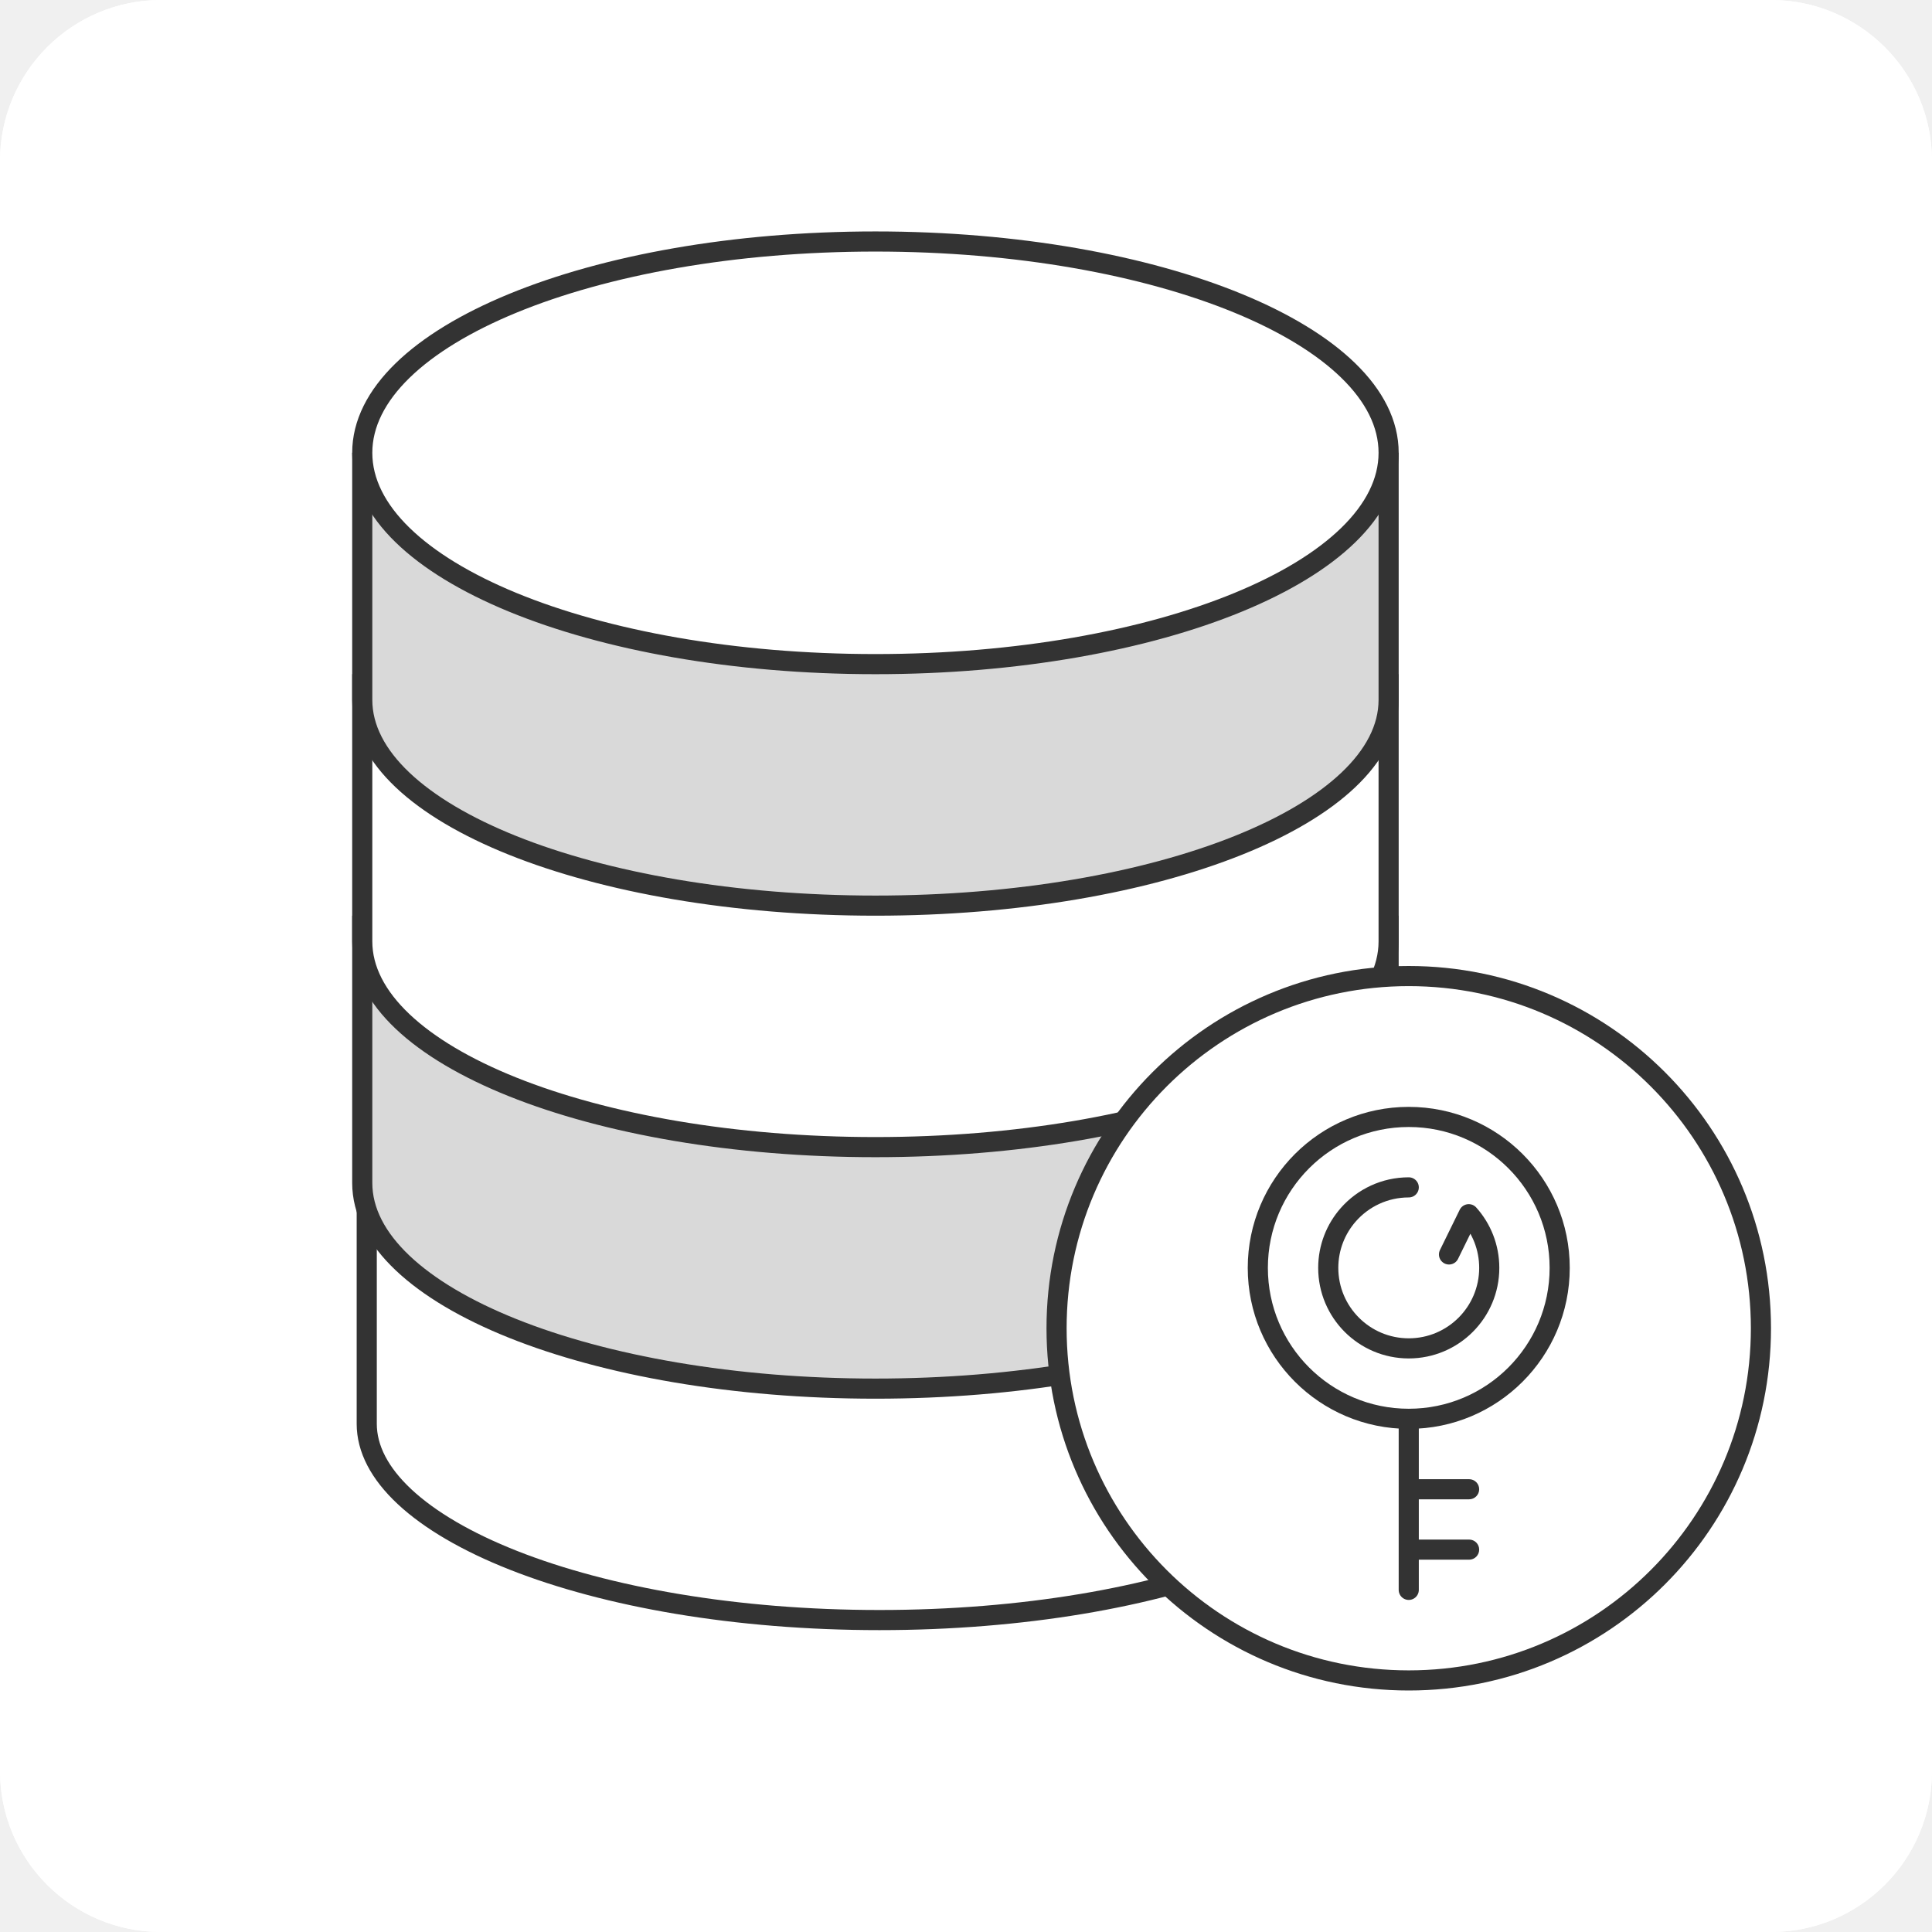
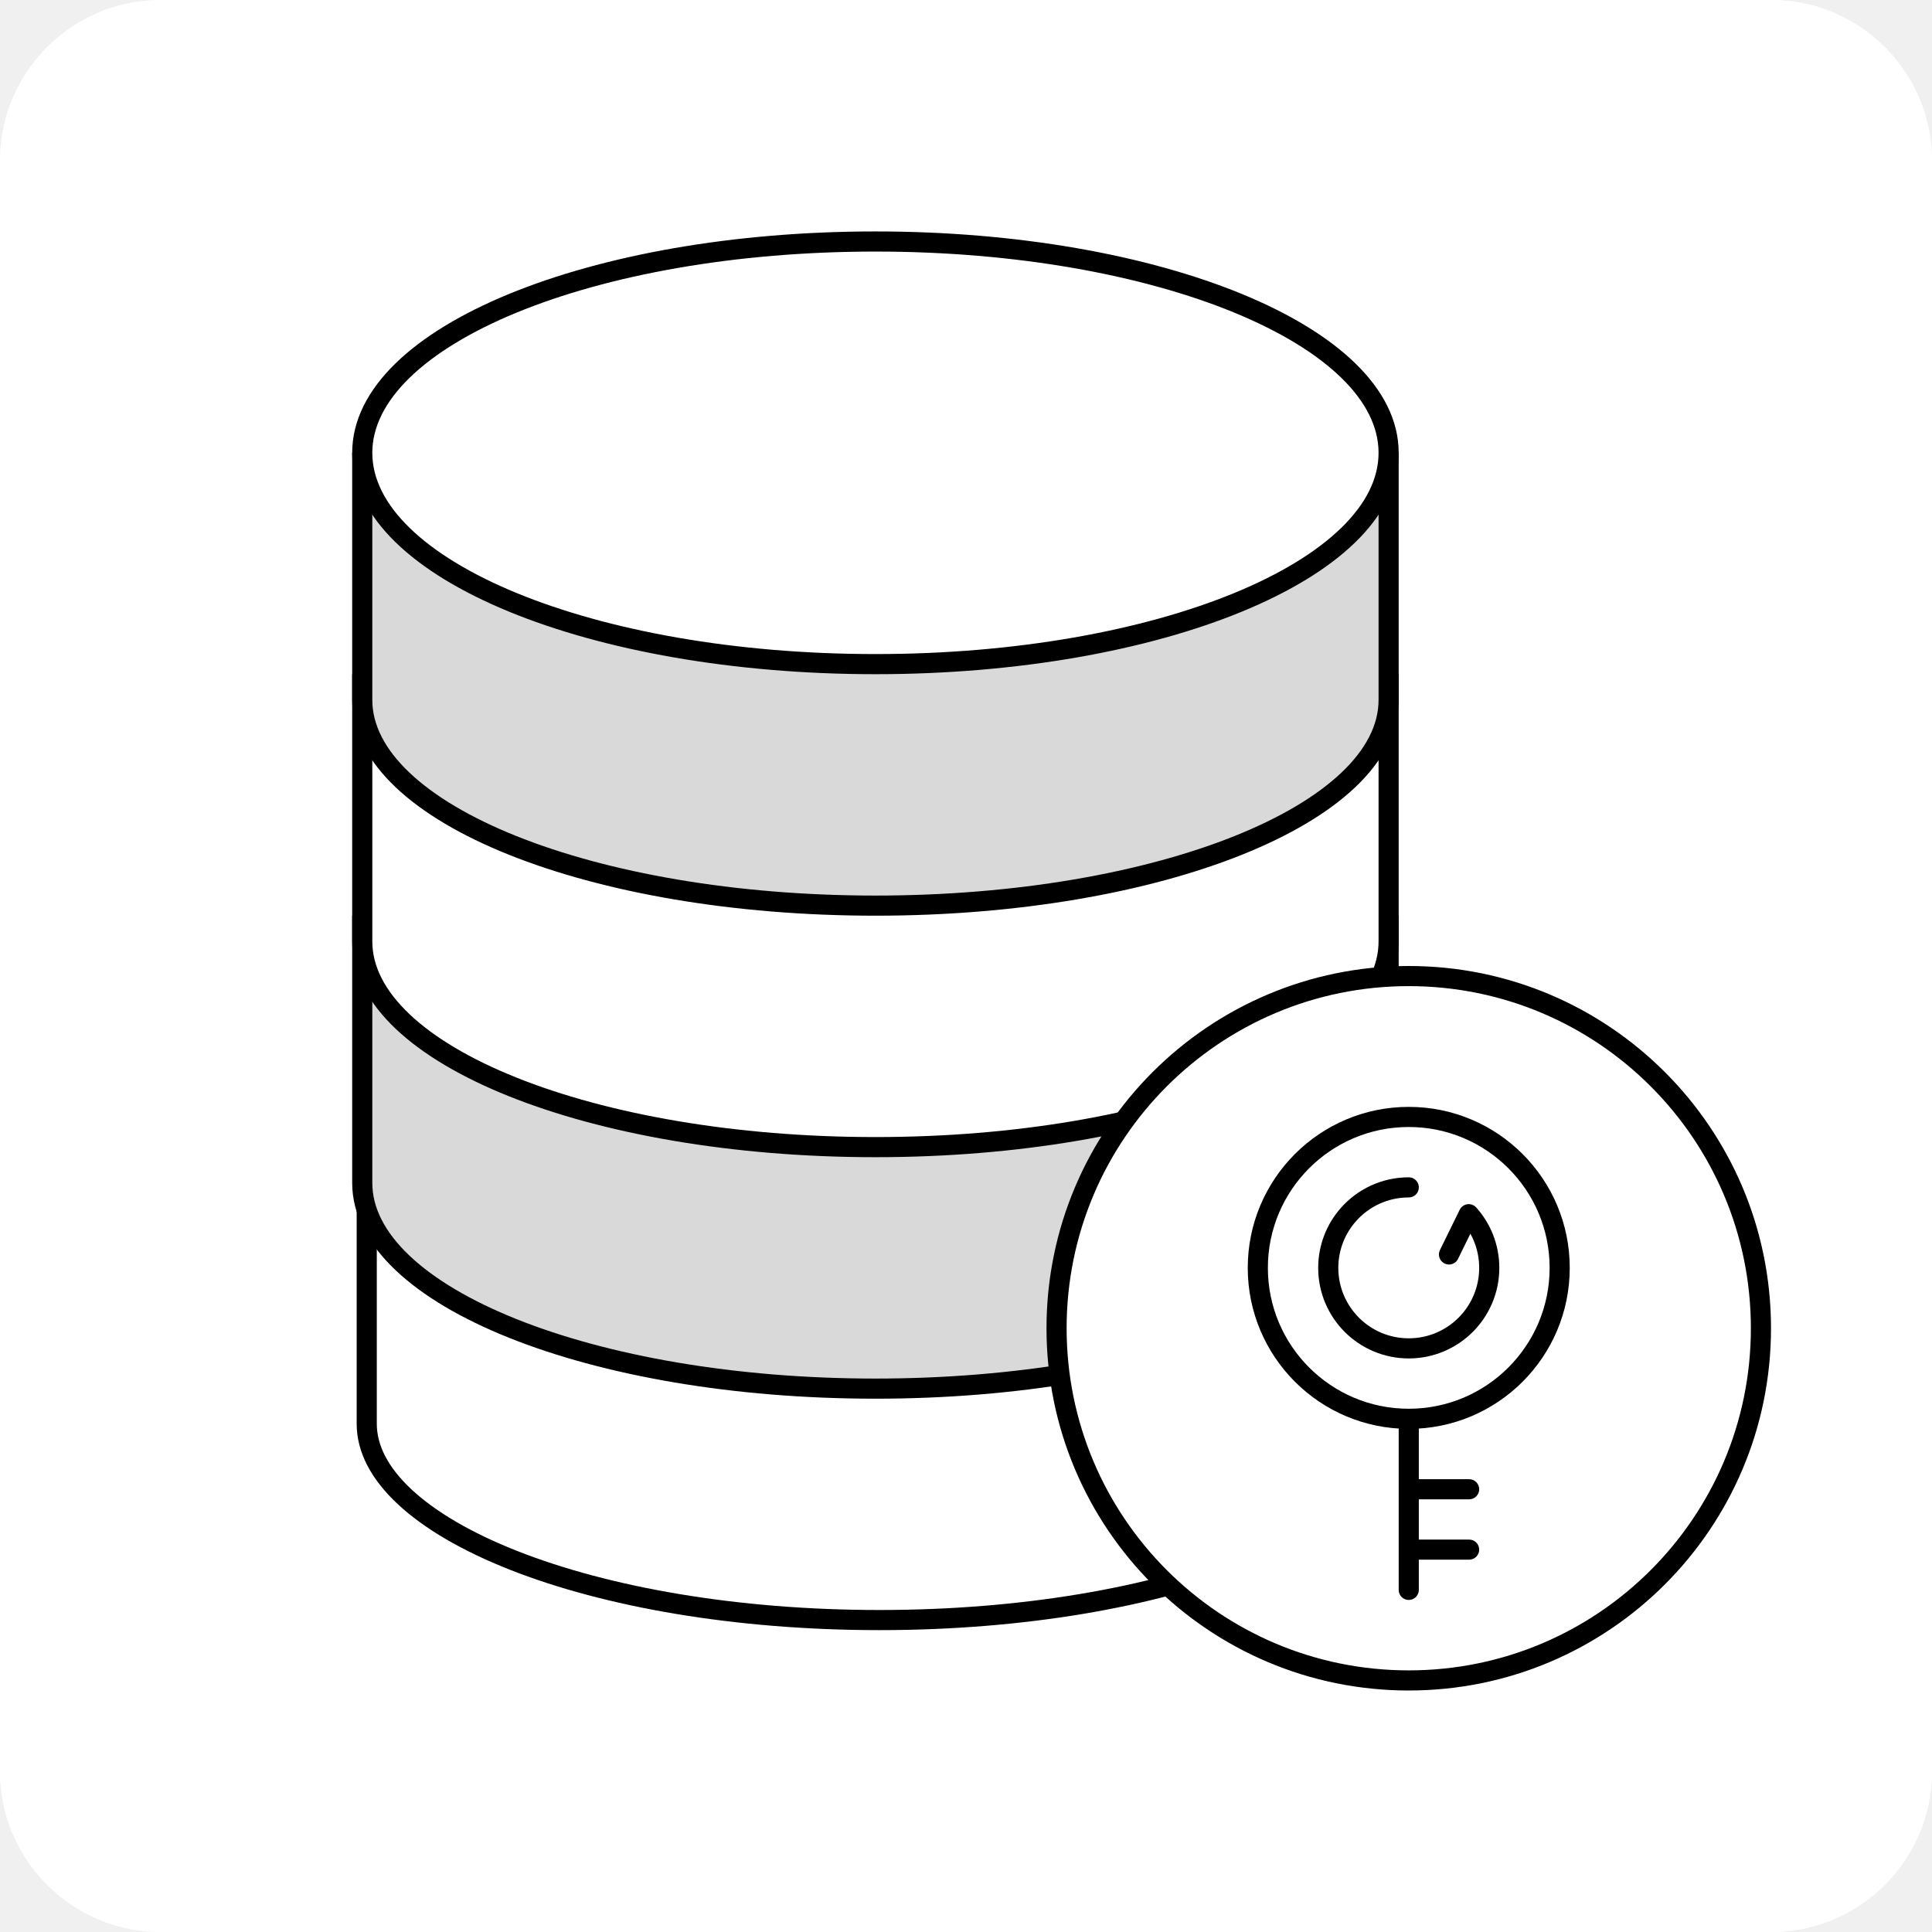
<svg xmlns="http://www.w3.org/2000/svg" width="96" height="96" viewBox="0 0 96 96" fill="none">
  <rect width="96" height="96" rx="8" fill="white" />
  <rect width="96" height="96" rx="8" fill="white" />
-   <path d="M69.178 70.748C69.178 71.979 68.548 73.204 67.295 74.373C66.042 75.542 64.202 76.618 61.886 77.532C57.257 79.359 50.827 80.5 43.7 80.5C36.573 80.5 30.144 79.359 25.515 77.532C23.199 76.618 21.358 75.542 20.105 74.373C18.853 73.204 18.223 71.979 18.223 70.748V58.432H69.178V70.748Z" fill="white" stroke="#333333" />
-   <path d="M43.5 69C57.583 69 69 64.423 69 58.778V46H18V58.778C18 64.423 29.417 69 43.5 69Z" fill="#D9D9D9" stroke="#333333" />
-   <path d="M43.5 57C57.583 57 69 52.423 69 46.778V34H18V46.778C18 52.423 29.417 57 43.5 57Z" fill="white" stroke="#333333" />
-   <path d="M43.5 45C57.583 45 69 40.423 69 34.778V23H18V34.778C18 40.423 29.417 45 43.5 45Z" fill="#D9D9D9" stroke="#333333" />
-   <ellipse cx="43.5" cy="22.5" rx="25.5" ry="10.5" fill="white" stroke="#333333" />
-   <circle cx="70" cy="66" r="17.5" fill="white" stroke="#333333" />
-   <circle cx="8" cy="8" r="7.5" transform="matrix(-1 0 0 1 78 55)" fill="white" stroke="#333333" />
-   <path d="M70 71V79" stroke="#333333" stroke-linecap="round" />
-   <path d="M73 74.5C73.276 74.5 73.5 74.276 73.5 74C73.5 73.724 73.276 73.5 73 73.5V74.5ZM70 74.5H73V73.5H70V74.5Z" fill="#333333" />
-   <path d="M73 77.5C73.276 77.5 73.5 77.276 73.5 77C73.5 76.724 73.276 76.5 73 76.5V77.5ZM70 77.5H73V76.5H70V77.5Z" fill="#333333" />
-   <path d="M70 59C68.805 59 67.733 59.524 67 60.354C66.378 61.059 66 61.986 66 63C66 65.209 67.791 67 70 67C72.209 67 74 65.209 74 63C74 61.975 73.615 61.041 72.981 60.333L72 62.333" stroke="#333333" stroke-linecap="round" stroke-linejoin="round" />
+   <path d="M69.178 70.748C69.178 71.979 68.548 73.204 67.295 74.373C66.042 75.542 64.202 76.618 61.886 77.532C57.257 79.359 50.827 80.5 43.7 80.5C36.573 80.5 30.144 79.359 25.515 77.532C23.199 76.618 21.358 75.542 20.105 74.373C18.853 73.204 18.223 71.979 18.223 70.748V58.432H69.178V70.748Z" fill="white" stroke="#000" />
+   <path d="M43.5 69C57.583 69 69 64.423 69 58.778V46H18V58.778C18 64.423 29.417 69 43.5 69Z" fill="#D9D9D9" stroke="#000" />
+   <path d="M43.5 57C57.583 57 69 52.423 69 46.778V34H18V46.778C18 52.423 29.417 57 43.5 57Z" fill="white" stroke="#000" />
+   <path d="M43.5 45C57.583 45 69 40.423 69 34.778V23H18V34.778C18 40.423 29.417 45 43.5 45Z" fill="#D9D9D9" stroke="#000" />
+   <ellipse cx="43.5" cy="22.5" rx="25.5" ry="10.5" fill="white" stroke="#000" />
+   <circle cx="70" cy="66" r="17.5" fill="white" stroke="#000" />
+   <circle cx="8" cy="8" r="7.5" transform="matrix(-1 0 0 1 78 55)" fill="white" stroke="#000" />
+   <path d="M70 71V79" stroke="#000" stroke-linecap="round" />
+   <path d="M73 74.5C73.276 74.5 73.5 74.276 73.5 74C73.5 73.724 73.276 73.5 73 73.5V74.5ZM70 74.5H73V73.5H70V74.5Z" fill="#000" />
+   <path d="M73 77.5C73.276 77.5 73.5 77.276 73.5 77C73.5 76.724 73.276 76.5 73 76.5V77.5ZM70 77.5H73V76.5H70V77.5Z" fill="#000" />
+   <path d="M70 59C68.805 59 67.733 59.524 67 60.354C66.378 61.059 66 61.986 66 63C66 65.209 67.791 67 70 67C72.209 67 74 65.209 74 63C74 61.975 73.615 61.041 72.981 60.333L72 62.333" stroke="#000" stroke-linecap="round" stroke-linejoin="round" />
</svg>
